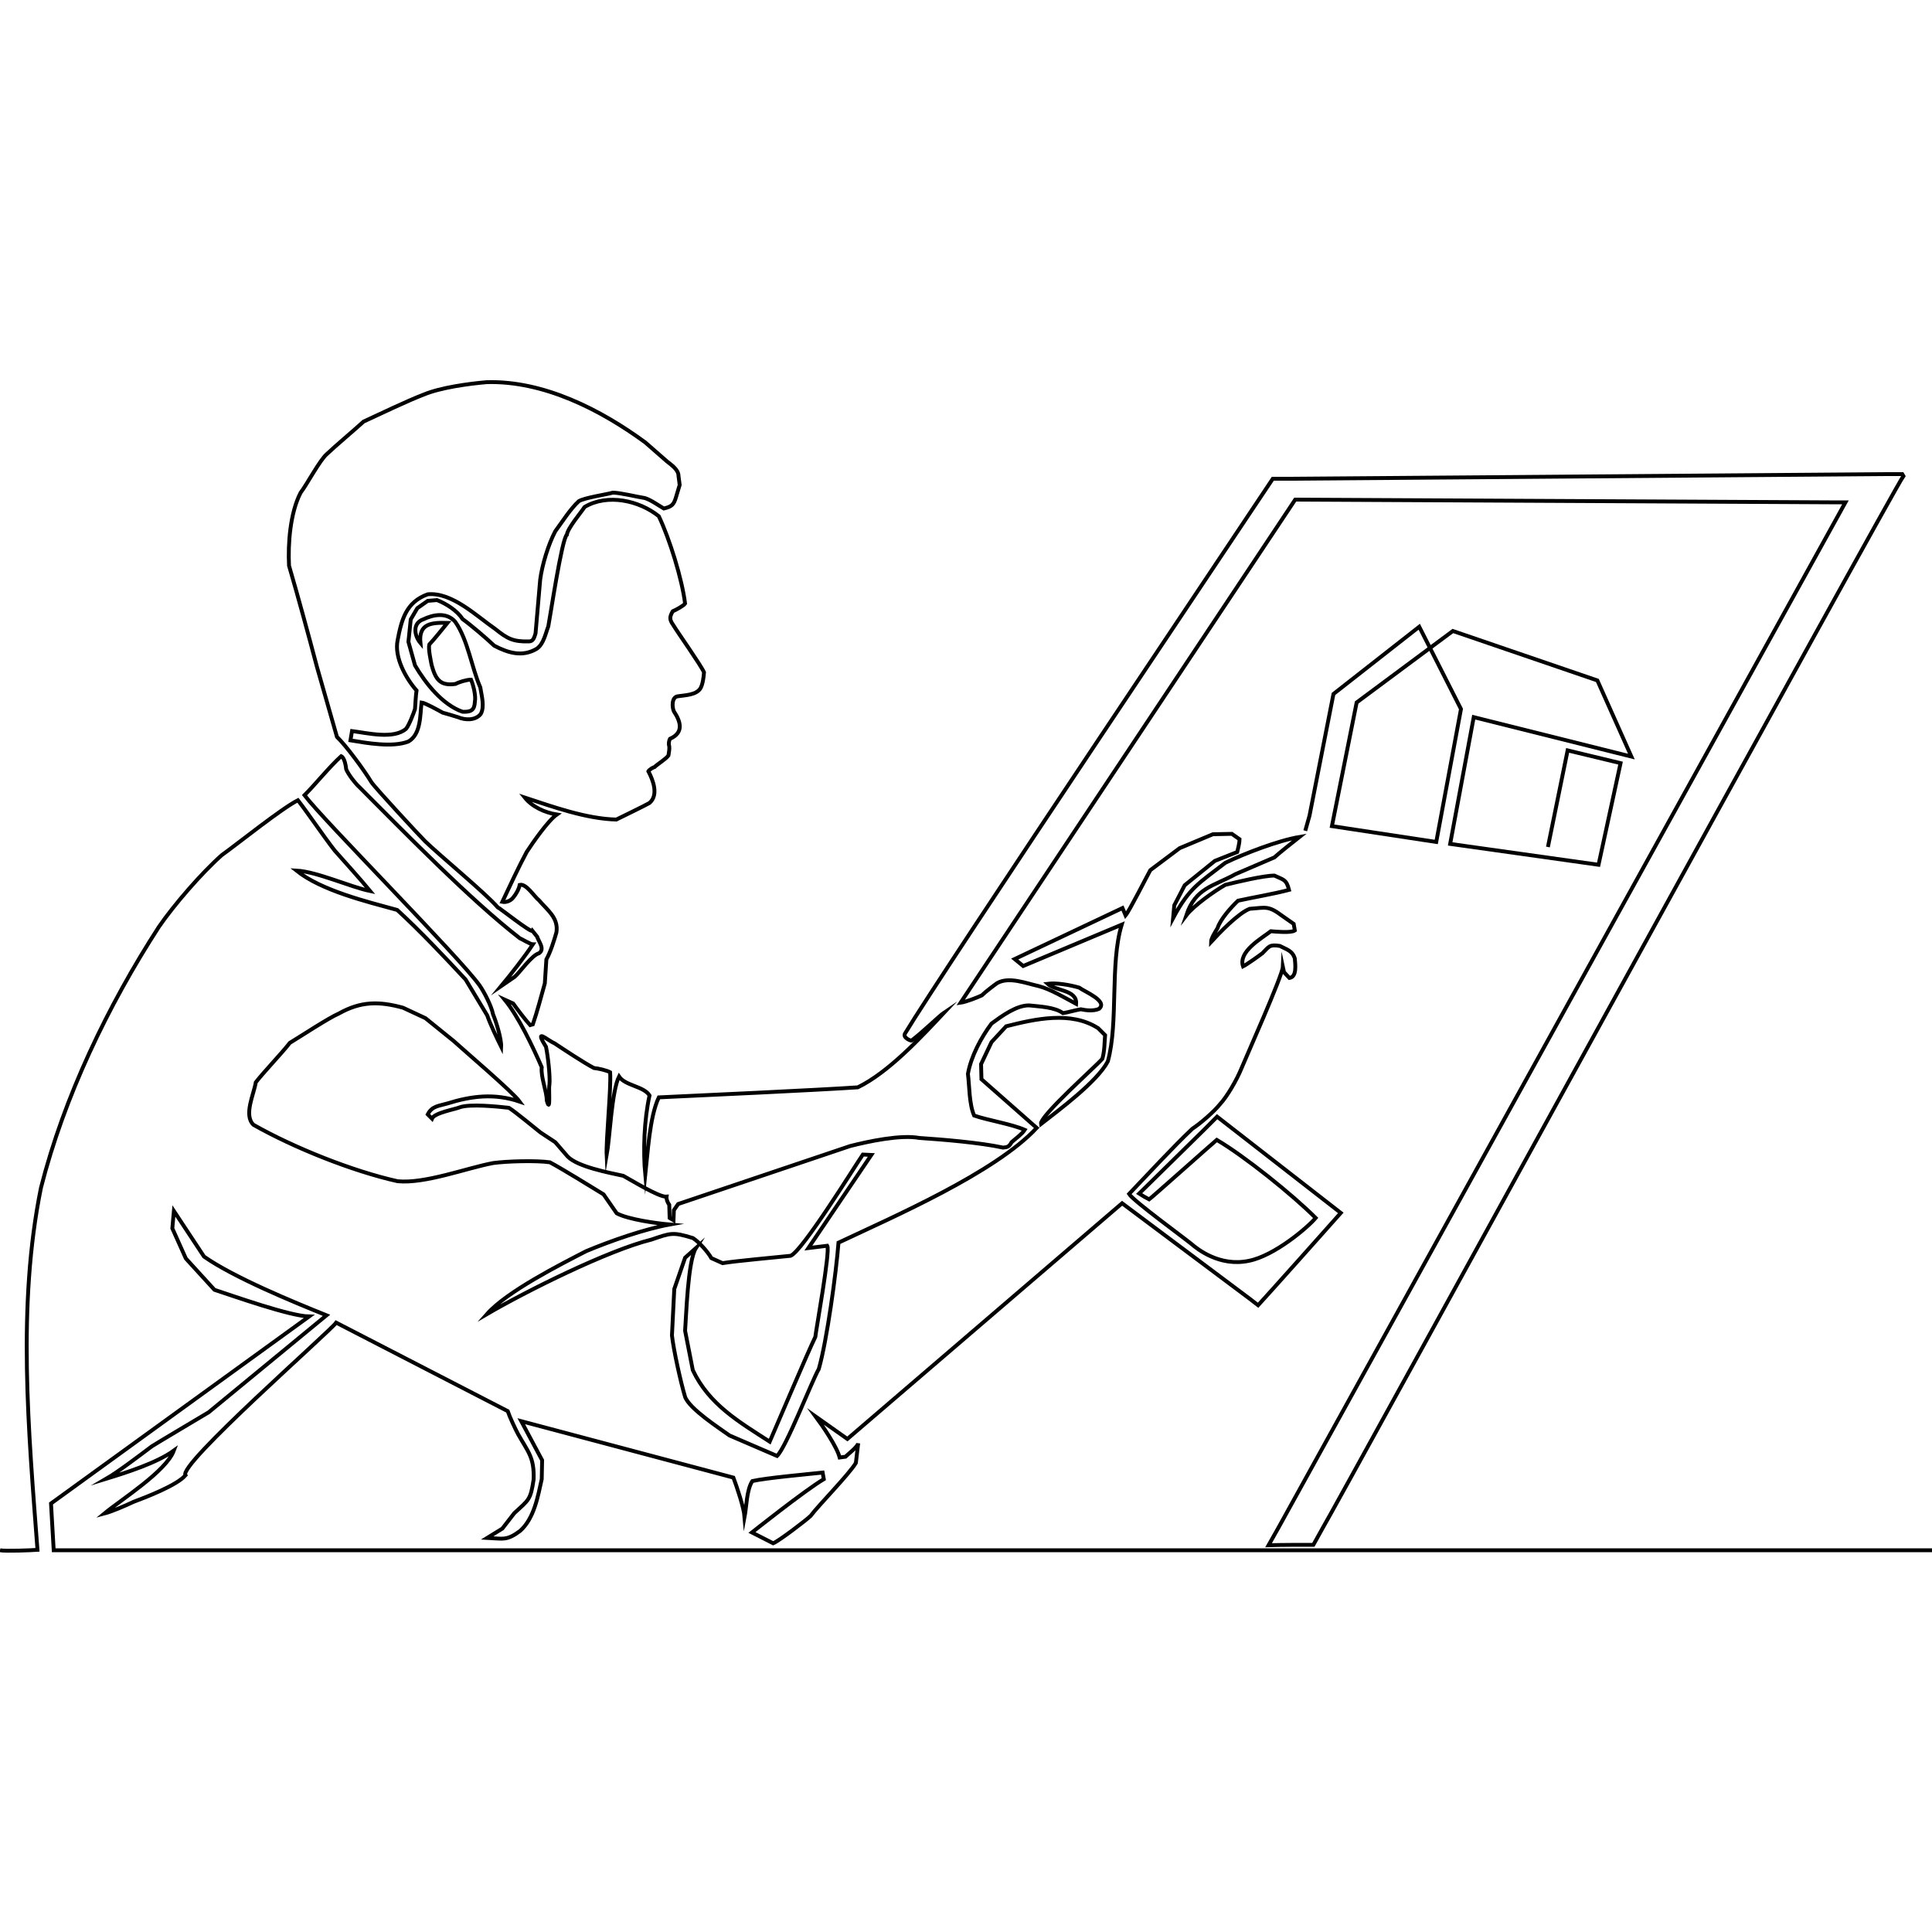
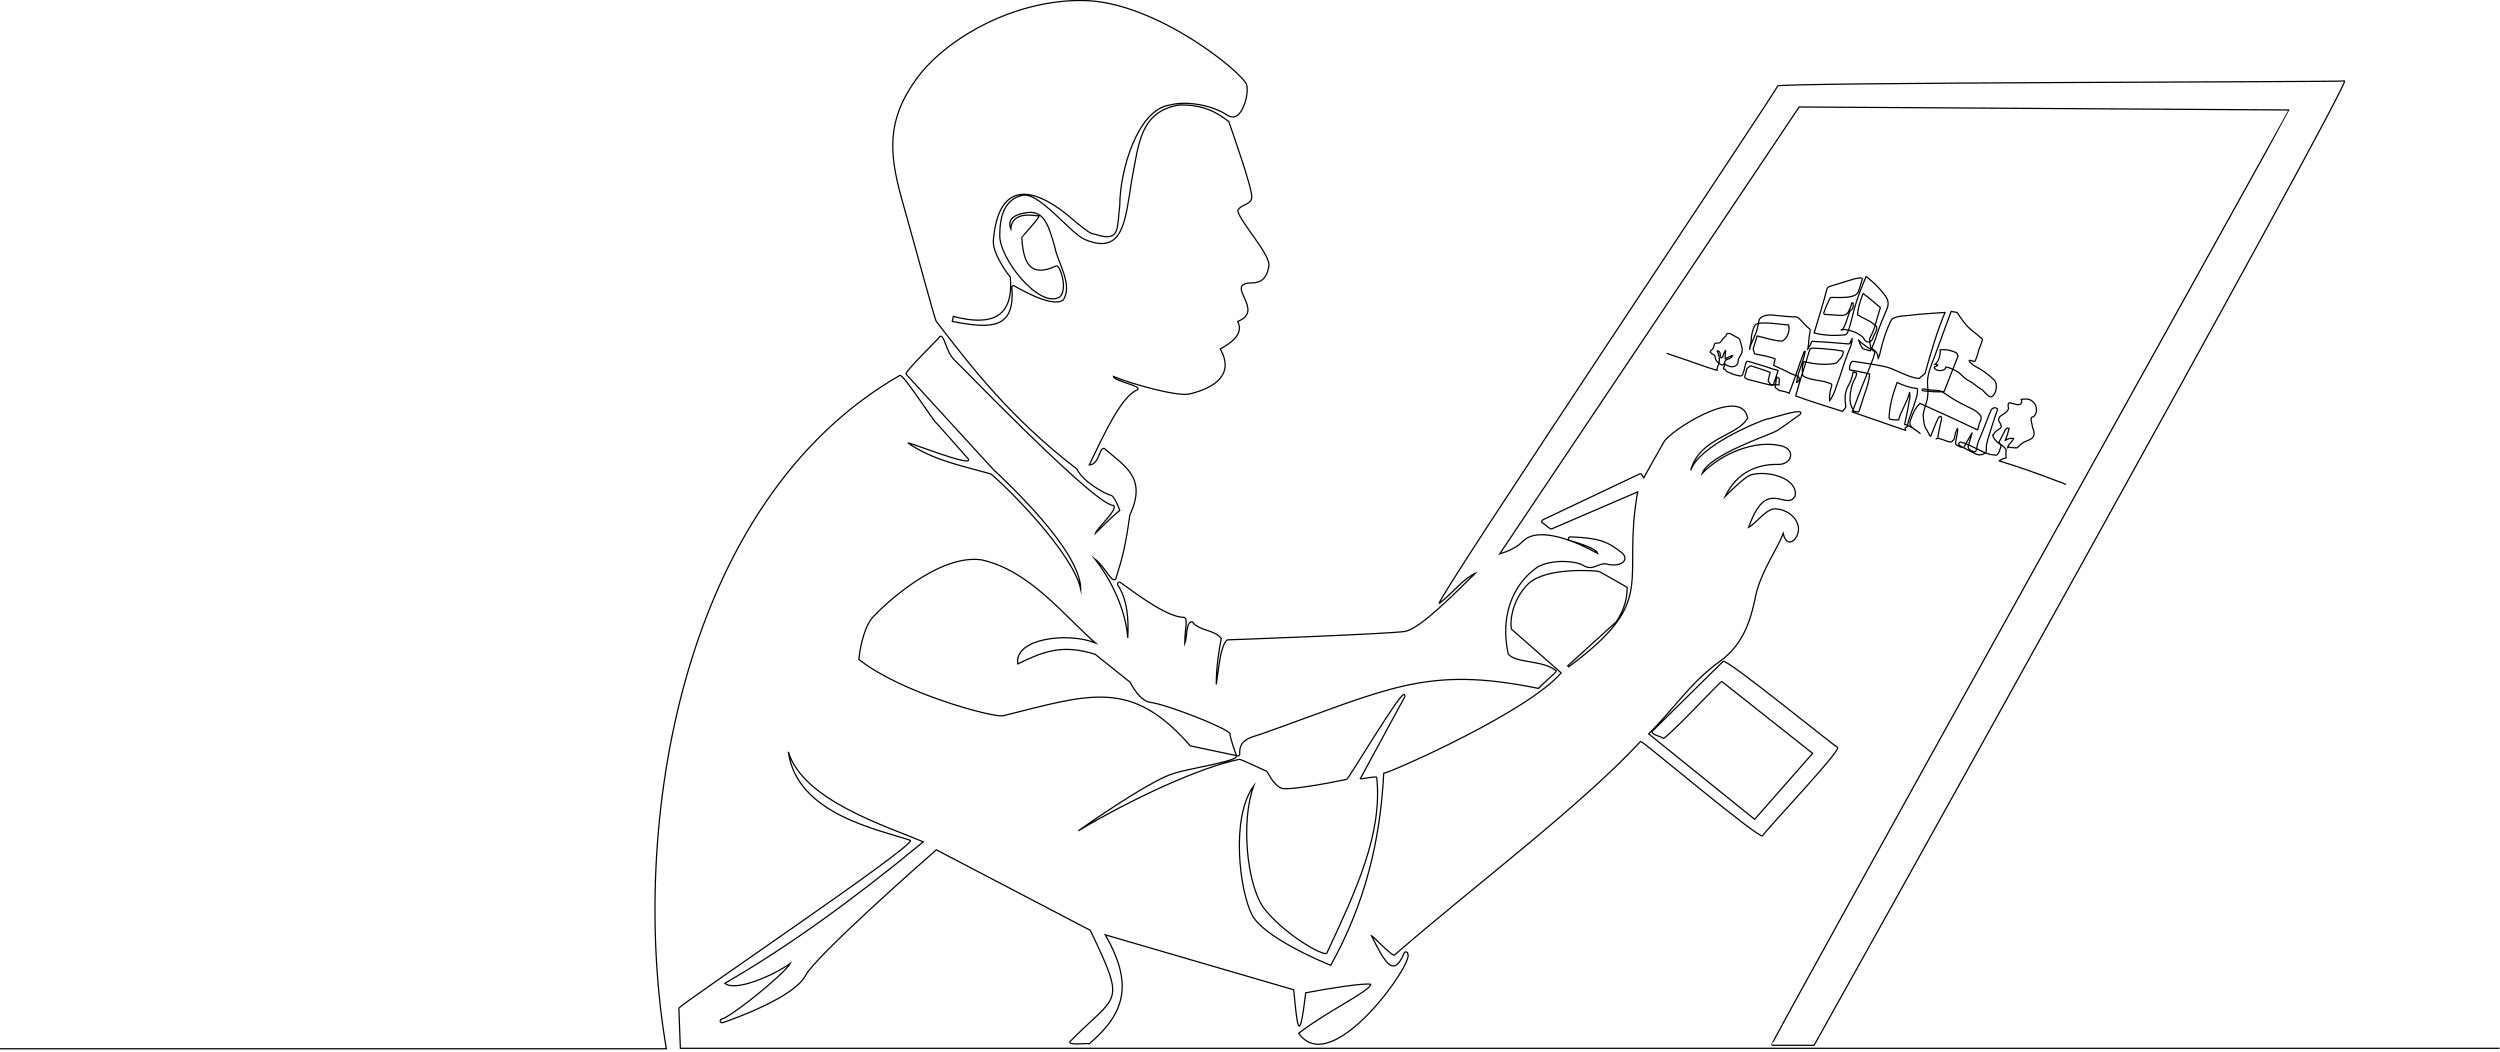
- <svg xmlns="http://www.w3.org/2000/svg" version="1.1" id="레이어_2" x="0px" y="0px" viewBox="0 0 500 500" style="enable-background:new 0 0 500 500;" xml:space="preserve">
-   <path style="fill:none;stroke:#000000;stroke-miterlimit:10;" d="M0,401.2c1.3,0.3,8.3,0,9.7-0.1c-2.3-30.7-5.3-63.2,0.9-93.7  c6-23.6,17.3-47.1,30.5-67.5c3.9-5.7,11.1-14,16.3-18.6c3.8-2.7,15.5-12.1,19.7-14.2c3,3.9,6.4,9,9.5,13c2.5,2.8,6.9,7.7,9.2,10.5  c-5.3-1.1-13.7-5-19.1-5.3c6.5,5.2,18.1,8,26.1,10.2c5.8,5.3,12.4,12.3,17.7,18c0,0,5.6,9.3,5.6,9.3c0.7,2.1,2.6,6.1,3.6,8.1  c0.1-2-1.3-6.5-2.1-8.4c-0.4-2.1-2.3-5.8-3.5-7.5c-5.2-7.3-40.3-42.6-45.3-49.2c2.8-2.8,6.6-7.5,9.5-10.1c0.9,0.4,1.2,2.6,1.3,3.4  c0.6,1.4,2.3,3.6,3.4,4.6c11.6,11.6,28.5,29,41.5,39.1c0.5,0.2,2.8,1.6,3.4,1.6c-2.1,3.2-5.8,7.9-8.2,10.8c0,0,3.5-2.4,3.5-2.4  c1.3-1.1,4.4-5.6,6.3-6.1c1.6-1.1-0.1-3-0.5-4.3c0,0-1.2-1.5-1.2-1.5c-0.3,0.6-8.6-6-9-6.1c-3.1-3.6-15.1-13.5-18.8-17.1  c-1.6-1.6-13-13.9-13.9-15.3c-1.8-3-6.5-9.4-8.9-11.7c0,0-5.2-18.2-5.2-18.2c-2-7.6-5-18.6-7.2-26.1c-0.3-5.7,0.3-13.7,3-18.9  c1.5-1.9,5-8.5,6.8-10c2.2-2.1,7.2-6.3,9.5-8.4c4.1-1.9,11.4-5.4,15.6-7c4.3-1.8,11.6-2.8,16.3-3.2c14.7-0.4,29.4,7.1,41,15.6  c0,0,5.6,4.9,5.6,4.9c1.1,0.9,3,2.1,3,3.8c0,0,0.3,2.3,0.3,2.3l-0.9,3c-0.6,2.1-1.1,2.6-3.2,3.1c-1.4-0.8-3.3-2.2-4.9-2.7  c-2-0.3-6.4-1.4-8.3-1.4c-1.8,0.5-7.3,1.3-8.8,2.2c-2.2,2-4.4,5.5-6.1,7.8c-1.8,3.4-3.4,8.7-3.9,12.5c-0.3,3.3-0.9,10.6-1.2,13.9  c-0.3,0.9-0.5,2.1-1.7,2.1c-4.1,0.1-5.6-0.7-8.7-3.2c-4.8-3.3-11.2-9.6-17.5-9c-5.6,2-6.8,6.6-7.8,11.9c-0.9,4.4,2.1,9.8,4.9,13  c-0.2,1.2-0.3,3.6-0.4,4.8c-0.4,1.2-1.5,4.1-2.3,5.1c-3.2,2.8-10,1.1-14,0.6l-0.4,2.4c4.2,0.7,10.9,1.9,15,0.3  c3.3-1.9,3-6.9,3.4-10.1c0.9,0.1,4.5,2.1,5.4,2.6c0.1,0,4,1.2,4,1.2c1.9,0.8,4.5,0.9,5.9-0.8c1.1-1.9,0.2-4.9-0.1-6.9  c-2.3-5.3-3.2-12.3-6.5-17c-2.2-2.5-5.6-1.9-8.3-0.6c-2.8,1-2.3,4.2-0.7,6.1c-0.5-5.1,2.9-5.3,7-5.2c-1.3,1.6-3.3,4.1-4.7,5.6  c-0.3,1.1,0.4,4.2,0.6,5.3c1,3.6,2.1,5.5,6.2,4.9c0.9-0.5,2.9-1.1,4-1.1c0.6,1.4,1.3,4.2,1,5.7c-0.1,2.2-1,2.7-3.2,2.6  c-5.2-1.8-9.6-7.4-12.3-12c0,0-1.7-6.1-1.7-6.1l0.6-5.8c0,0,1.7-2.9,1.7-2.9s2.7-1.9,2.7-1.9s2.4-0.2,2.4-0.2  c2.3,0.9,5.2,2.7,6.6,4.9c2.1,1.5,6.2,5,8.2,6.9c3.6,1.9,7.3,3,11,0.8c1.8-1.2,2.3-4,3-5.8c0.4-1.9,3.5-22.8,4.8-23.7  c0.2-1.7,3.7-5.8,4.6-7.2c5.9-3.5,14.1-1.7,19.2,2.4c2.8,5.9,6,16.2,6.8,22.6c-0.4,0.6-2.5,1.7-3.2,2c-0.8,1.4-0.9,2.1,0.1,3.5  c1.2,2,7.1,10.3,8,12.3c-0.1,1.2-0.3,3-0.9,4.1c-1.1,1.8-4,1.8-5.9,2.1c-1.6,0.2-1.5,2.8-1,3.9c1.8,2.7,2.6,5.5-1,7.1  c-0.3,0.5-0.4,1.4-0.2,1.9c0.1,0.6-0.1,1.8-0.2,2.4c-0.6,0.9-2.9,2.3-3.6,3c-0.4,0.1-1.4,0.7-1.6,1.1c1.2,2.3,2.7,6.1,0.3,8.2  c-1,0.6-7.4,3.7-8.6,4.3c-7.8-0.2-16.4-3.3-23.7-5.7c1.9,2.4,5.2,3.9,8.3,4.4c-2.3,1.6-6.3,7.4-7.8,9.7c-2.2,4.1-4.3,8.7-6.3,12.9  c1,0.2,2.2-0.3,2.8-1.1c0.7-0.8,1.5-2.2,1.7-3.3c1.7-0.4,3.8,3.1,5,4c2.1,2.5,5.1,4.5,4.5,8.3c-0.6,2.1-1.5,5-2.6,7  c0,0-0.4,6.2-0.4,6.2c-0.9,3.2-2,7.4-3.1,10.6l-0.7,0.2c-1.2-1.3-3.4-4.2-4.4-5.6c0,0-2.2-1-2.2-1c3.6,4.4,7.3,12.2,9.6,17.5  c-0.3,2.5,1.3,6.2,1.3,8.6c1.1,4,0.4-4,0.7-4c0.2-2.4-0.4-7.5-0.9-9.9c-3.2-5.1,0.3-1.7,2.2-0.9c2.4,1.6,7.7,5.1,10.2,6.4  c1.1,0.1,3.3,0.6,4.2,1.1c0.3,4-1.1,17.6-0.9,21.6c0.8-4.4,1.3-16.7,3.2-20.5c1.6,2.4,6.4,2.5,7.9,4.9c-1.4,6.3-1.7,14.3-1.1,20.7  c0.6-5.5,1.1-15.2,3.5-20.2c10.9-0.5,41.1-1.9,51.5-2.6c8-3.9,16.4-13,22.4-19.4c-1.2,0.8-5.7,5.2-8.5,7.3c-0.1,0.1-2.3-0.7-1.7-1.8  c9.1-15.2,92.4-139.3,95.2-143.6l4.5,0l154.5-1.2l3.9,0l0.3,0.5c-2.9,4-147.6,267.9-150.2,272.1c0,0-2.5,4.5-2.5,4.5  c-3,0-8.6,0-11.6,0.1c0,0,2.6-4.6,2.6-4.6c2.2-4,144.5-261.4,146.7-265.3l-4.2,0l-138.2-0.7l-86.6,130.2c1.4-0.2,4.2-1.3,5.5-1.9  c0.9-0.9,3-2.5,4-3.2c3.1-1.7,7.5,0.1,10.7,0.8c3.1,0.8,6.9,3.1,9.7,4.6c0.3-3.7-5.4-3.3-7.4-5.2c2.4-0.3,5.8,0.3,8.2,1  c1.3,1,7.6,3.5,5.1,5.5c-1.4,0.6-3.3,0.4-4.7,0.1c-1.3,0.2-3.3,0.8-4.6,1c-2.2-1.6-6.1-1.7-8.7-2c-3.3-0.1-7.2,2.8-9.8,4.7  c-2.7,3.6-5.3,8.5-6.1,13c0.4,3.2,0.3,7.8,1.6,10.8c3.4,1.2,9.7,2.2,13.1,3.7c-0.7,1.1-2.4,2.3-3.4,3.2c-0.6,1.1-1,1.3-2.2,1.4  c-6-1.3-15.7-2.1-21.7-2.5c-4.8-0.9-13.2,0.9-17.9,2.1c0,0-44.5,15-44.5,15s-1.1,1.6-1.1,1.6s-0.1,2.6-0.1,2.6l-1-0.6l-0.1-3.4  c-0.4-0.5-0.8-1.5-0.7-2.1c-1.9,0.2-9.5-4.5-11.2-5.4c-3.6-0.8-11.8-2.3-14.4-5c0,0-3.2-3.7-3.2-3.7l-3.8-2.5  c-1.4-1.1-6.7-5.5-8.2-6.4c-2.7-0.3-10.2-1.1-12.8-0.1c-1.2,0.5-6.5,1.4-7.1,2.9l-1.1-1.1c1.1-2.2,3-2.2,5-2.8  c6.4-2,12.3-2.7,18.8-0.5c-1.8-2.5-14.6-13.4-17.1-15.7c0,0-7.3-5.9-7.3-5.9l-5.8-2.7c-6.2-1.7-10.9-1.7-16.6,1.5  c-2.6,1.1-10.2,6.1-12.7,7.6c-2,2.6-6.8,7.6-8.8,10.2c-0.5,3.1-3.2,8.5-0.6,11c10.4,5.9,25.6,12,37.3,14.6  c7.1,0.7,17.8-3.4,24.7-4.7c3.6-0.5,11.2-0.7,14.7-0.2c3.2,1.7,10.8,6.4,13.9,8.3c0,0,3.4,4.9,3.4,4.9c3,1.6,10.3,2.6,13.7,2.9  c-6.6,1.2-15.4,4.3-21.6,6.9c-6.8,3.5-20.6,10.5-25.7,16.3c10.1-5.9,31.3-16.5,42.6-19.3c5-1.7,5.5-2,10.7-0.4  c1.6,1,3.9,3.6,4.8,5.2c0,0,2.9,1.3,2.9,1.3c3.6-0.6,13.9-1.5,17.6-1.9c3-1.1,16.9-23.6,18.7-26.2l2.2,0.1L209.2,323l4.9-0.6  c0.8,1.3-2.9,21.7-3.1,23.6c-2.1,4.3-9.7,22.3-11.8,27.1c-7.9-5.1-15.7-9.6-19.9-18.5c0,0-2-10.2-2-10.2c0.3-3.8,0.7-18.1,2.8-21.4  c0,0-2.8,2.5-2.8,2.5l-2.8,8.1c0,0-0.6,12-0.6,12c0.4,3.7,2.3,12.3,3.4,15.9c1.1,3.1,9,8.2,11.5,10c0,0,12.3,5.3,12.3,5.3  c2.4-2.3,9-19.4,10.8-22.5c2.1-7.3,4.5-24.9,5.1-32.7c14.2-6.7,40.5-18.1,51.3-29.7L254,279.3c0,0-0.1-3.9-0.1-3.9s2.7-5.7,2.7-5.7  l3.8-4.1c7.5-1.9,16.8-4,23.8,0.5c0,0,1.8,1.8,1.8,1.8c-0.2,2.3-0.1,3.8-0.7,6.1c-1.7,2-16.3,14.9-15.9,16.9  c4.6-3.6,14.5-10.9,17.3-16.2c2.8-10.1,0.5-25.3,3.6-35.4L264.8,250l-2.2-1.8l27.9-13.2l0.8,1.9c1-1.2,5.5-10.1,6.4-11.7  c0,0,7.6-5.7,7.6-5.7l8.6-3.6l4.9-0.1l2,1.4c0,0.8-0.4,2.5-0.6,3.3c0,0-5.8,2.3-5.8,2.3l-7.8,6.3l-2.7,5.2l-0.3,3.3  c4.2-7.9,6.8-9.1,13.5-14.3c4.9-2.4,13.8-5.8,19.2-6.7c-1.4,1.1-5.3,4.2-6.5,5.3c0,0-10,4.3-10,4.3c-5.8,3.2-10.4,3.5-12.8,10.7  c1.9-2.5,7.3-6.3,10.1-7.9c2.8-0.7,9.9-2.4,12.7-2.4c2.3,1.1,3.1,0.9,3.8,3.7c-3.7,1-9.6,2-13.2,2.8c-1.7,1.6-4.6,4.8-5.3,7.1  c-0.5,0.8-1.7,2.7-1.7,3.6c2.1-2.3,7.1-7.5,10-8.6c4.2-0.3,4.8-0.9,8.4,1.8c0,0,3,2.1,3,2.1s0.3,1.7,0.3,1.7c-1,0.7-5,0.3-6.2,0.2  c-2.5,1.9-8.5,5.3-7.2,9.1c1-0.5,4.1-2.7,5-3.4c1.8-1.8,1.8-2.3,4.5-1.9c1.7,0.9,3.3,1.2,3.9,3.3c0.1,1.4,0.6,4.7-1.4,5l-1.4-1.5  l-0.3-1.4c-0.1,2.3-9.7,23.8-10.8,26.5c-1,2.5-3.6,7.1-5.5,9.1c-1.5,1.9-5.1,5-7.1,6.3c-4.8,4.5-11.9,12.2-16.4,16.9  c1,1.7,14.3,11.4,16.1,12.9c1.5,1.3,7.3,6,14.9,4.4c6.6-1.3,15.2-8.6,17.3-11.1c-6-6-18.3-15.9-25.6-20.2  c-1.2,1-16.8,14.9-17.5,15.4c-0.6-0.3-2-1.1-2.6-1.5c1.2-1.2,19.2-18.8,20.2-19.9c2.2,1.7,30.1,23.4,32,24.9  c-1.3,1.5-19.9,22.3-21.4,23.9l-2.2-1.7l-33-24.7l-71.1,61l-8.2-5.8c1.7,2.3,5.5,7.8,6.2,10.6l1.5-0.2c0.6-0.6,3.2-2.6,3.3-3.5  c0,0-0.6,5.1-0.6,5.1c-1.8,3-9.7,11-11.7,13.7c-1,1-8.2,6.5-9.7,7.1c0,0-5.5-2.8-5.5-2.8s13.7-10.9,18.6-13.8l-0.3-1.7  c-3.7,0.4-14.8,1.4-18.2,2.2c-1.5,2.3-1.5,6.7-2,9.3c-0.2-2.5-2-7.8-2.9-10.2l-54.9-14.6l5.4,10.1l-0.1,4.9  c-1,4.4-1.9,10.1-5.6,13.4c-3.5,2.6-4.4,2-8.5,1.8l3.9-2.4l3.1-4c3.8-3.5,4.2-3.4,5-8.7c0.2-5.7-1.4-7.1-4-11.7  c-0.8-1.5-2.2-4.5-2.7-6c0,0-44.4-22.9-44.4-22.9c-1.4,2.1-41.1,36.9-39,39.5c-2.2,2.6-10.3,5.7-13.5,6.9c-2.1,1-5.6,2.5-7.5,3  c4.2-3.5,16-10.9,18-16.3c-4.4,3.2-12.3,5.7-17.5,7.3c3.1-1.8,8.6-6,11.8-8.4c0.4-0.3,14.7-8.8,14.7-8.8l30.5-25.1  c-8.7-3.5-24-9.8-31.7-15.2c0,0-7.8-11.8-7.8-11.8s-0.4,4.5-0.4,4.5l3.5,7.8l7.4,8.1c4.9,1.6,19.5,6.8,24.5,6.9l-66.8,48.4l0.7,12.1  H500" />
-   <polyline style="fill:none;stroke:#000000;stroke-miterlimit:10;" points="337.8,215 338.9,211.1 345.1,179.6 367.3,162.2   378.1,183.5 371.7,217.9 344.7,213.8 351.1,181.8 376,163.3 413.4,176.1 422.2,195.8 381.4,185.6 375.3,218.4 413.7,223.8   419.4,197.5 405.7,194.2 400.6,219.2 " />
+ <svg xmlns="http://www.w3.org/2000/svg" version="1.1" id="_xF91C_迹_x5F_1" x="0px" y="0px" viewBox="0 0 500.1 210.3" style="enable-background:new 0 0 500.1 210.3;" xml:space="preserve">
+   <style type="text/css">
+ 	.st0{fill:none;stroke:#000000;stroke-width:0.25;stroke-miterlimit:10;}
+ 	.st1{fill:none;stroke:#000000;stroke-width:0.25;stroke-linecap:round;stroke-linejoin:round;stroke-miterlimit:10;}
+ </style>
+   <path class="st0" d="M0,209.8h133.3c-7.6-44.3,2.8-109.5,46.7-134.7c0.7-0.4,6.9,9.5,7.4,9.6l6.3,7.1c1.2,1.9-12.1-3.5-12.1-3.2  c5.1,3.5,10.6,4.5,16.6,6.2c3,2.4,16.4,15.7,18,23.1c0-7.8-15.1-21.7-17.6-24.1l-17.3-18.9c-0.8-0.2,6.7-7.3,6.7-7.6  c1-0.5,1.1,3.1,3.1,4.9c0.3,0.3,1,1,1.9,1.9c17.6,17.9,27.6,27,29.7,27c1.2,0.6-3.3,4.6-3.6,5.6c1.7-1.6,2.8-2.9,4.9-4.6  c-0.5-1.4-1.2-2.8-1.7-3c-1-0.2-5.6-2.6-6.9-5.3c-13.2-10.1-21.1-20.4-28.1-29.5c-0.3-0.3-4.3-15.3-7-24.8  c-2.5-9.1-2.8-15.5,2.8-23.4c5.5-7.9,19.2-16.2,33.6-16c14.6,0.2,32.1,14.6,32.7,16.9c0.4,1.7-0.5,5.1-1.9,6.1  c-0.6,0.4-1.2,0.4-1.9,0c-3.4-2.3-8.7-2.9-11.5-2.1c-6.5,0.8-10.1,13.1-10.1,20.1c-0.6,4.2,0.3,7.5-4.8,5.8  c-1.3-0.2-1.7-0.7-3.9-2.4c-9.4-8.4-15.7-7.6-16.6,3.7c-0.1,2.8,3.3,7.2,3.4,7.2c0.7,8.1-3.7,9.9-11.4,7.9l-0.2,1  c7.7,1.5,12.6,1.6,11.9-6.8c0-0.3,0.3-0.5,0.5-0.3c6.5,3.7,8.9,3.5,9.8,2.8c2-3.1-1.2-7.6-1.7-10.6c-1.2-4.2-2.1-7.2-5.3-6.9  c-2.6,0.3-4.3,1.2-3.5,3.3c0.2-2.6,2.4-3.1,5.6-2.6c0.4,0.1-3.4,4.2-3.4,4.3c0.3,5.5,1.9,8,6.9,5.7c0.7-0.3,2.4,4.6,0.7,6.2  c-4.1,2.5-12.3-7.9-12-12.5c0-4.5,1.5-7.1,4.4-7.8c3.3-1,9.6,7.5,12.6,8.8c7.8,3.3,8.1-3.9,9.4-11.9c1.4-7.3,1.7-13.7,9.5-15  c4.9-0.1,7.5,1.5,9.9,3.3c0.8,2.3,4.9,13.9,4.6,15.3c-0.3,1.5-2.4,1.3-2.8,2.6c0.6,2.4,6.8,9,6.2,11.1c-0.5,3.2-2.4,3.3-3.7,3.3  c-5.2,0.3,3.1,5.5-2.5,7.7c1.3,2.6-1.5,4.4-3.5,5.5c2.9,5.1-1.1,7.8-6.1,9c-2.3,0.6-11.4-1.9-15.3-3.5c0.2,1,6,1.9,4.8,2.7  c-3.2,1.2-6.9,9.4-9.6,15c2.1-0.1,1.9-3.5,3-3.3c4.2,3.7,8.6,5.8,5.1,13.4c-0.8,5.8-1.4,8.3-2.8,12.7c-0.8,1-2-2.3-4.2-4  c3.3,4.2,6.2,10.2,6.6,15.8c0.2-4-0.1-7.6-2-10.6c-0.2-0.3,0.2-0.7,0.5-0.5c4.3,3.1,9.6,7,12.8,7c0.8,0.4,0.1,2,0.1,5.3  c0.5-1.2,0.2-4.6,1.5-4.4c1.5,1.9,4.4,1.5,5.8,3.3c-0.5,2.6-1,5.8-1,9.2c0.6-3.8,0.8-7.6,2.2-8.9c0.3,0,32.9-1.2,35.6-1.7  c3.1-0.6,10-7.7,14-11.6c-2.6,1.2-4.6,4.1-7.2,6c-0.8-0.5,67.8-103,67.7-103.5c0.1-0.7,113.1-0.8,113.4-1  c1.3,0.4-105.9,192.6-106.1,192.9h-8.2c-0.1,0-0.2-0.1-0.3-0.1c-0.4-0.1,103.5-186.8,103.5-187l-98-0.6L300,110.8  c1.4-0.4,3.5-1.3,4.6-2.5c3.3-3.3,11.2,0.3,15,2.4c-0.3-1-3.4-1.9-5.6-2.6c-0.4-0.1-0.3-0.7,0.1-0.7c5.8,0.2,7.5,0.9,10.5,3.3  c1.5,1.7-1,2.8-3.3,2.1c-1.7-0.2-2.6,1.5-4.6,0.3c-1.7-1-6.3-1.2-9.1,0.3c-5.2,3.6-7.5,10.1-5.9,17.4c1.3,1.9,7.1,1.2,9.6,3.4  c0.3,0.1-3.6,3.4-3.6,3.5c-22.5-4.6-29.9,0.1-55.3,9.1c-2.5,0.8-4.6,1.2-4.4,4.1c0,0.3-0.6,0.5-0.7,0.1c-0.1-0.1-1.5-4.2-1.2-4.2  c-0.8-1.3-13.1-6-16-6.3c-2.1-0.3-3.7-3.4-4-4l-7-5.6c-6.6-2.1-10.3-0.6-15.5,1.9c-0.8-5.1,10-6.4,15.5-4.2  c-6.6-5.8-13.1-14.4-22.7-16.6c-8.9-1.3-20.2,9.6-22,11.7c-1.9,2.4-2.5,7.2-2.6,8.2c8.4,6.7,26.6,11.6,28.8,11.3  c17.3-4.3,25.7-7.6,37.5,6l9,1.9c2,1-10.5,2.8-12.5,3.7c-3.5,1-12.8,7.1-18.9,11.4c10.5-6.3,24.3-12.7,32.2-14.3  c0.3-0.1,5.1,2.3,5.4,2.3c0.3,0.1,1.3,2.8,3.1,3.5c1.2,0.4,8.3-0.8,13-1.8c0.4-0.1,10.7-17.5,11.5-17c0.1,0.1,0.2,0.3,0.1,0.5  l-8.9,16.4c0.1,0.1,3.2-0.6,3.3-0.3c1.2,11.2-4.1,22.6-10,35.2c-0.8,0.6-8.8-4-12.7-9.2c-3.3-4.8-4.5-17.3-1.9-24.3  c-4.7,6.4-2.8,21.2-0.3,25.9c2.4,4.4,13.7,9.2,15.7,10c6.9-12.4,9.9-24.9,10.6-38.4c2.4-0.6,28.9-12.4,35.5-20.1l-9.9-8.7  c-0.3-0.4-0.5-5.3,3.3-9.1c3.7-3.5,13.7-2.6,14.1-2.5c0.2,0,5.5,3.1,5.7,3.2c0,2.3-0.6,4.5-2.2,6.9l-9.7,8.8l0.2,0.2  c18.2-13.5,10.5-16.7,13.8-35l-17.2,7.4c-0.3,0.2-1.6-1.2-1.9-1.2c-0.2-0.1-0.1-0.5,0.1-0.6l19.4-9.2c0.4-0.2,0.6,0.6,0.8,0.8  c0.7-1.3,2.6-4.6,4-7.1c0.9-2.1,15.5-11.6,16.8-4.9c-2,3.7-9.5,3.8-11.4,10.5c1.7-4.9,13.1-9.6,15.3-10.3c0.1,0.2,7.9-2.6,6.6-0.9  c-0.1,0.1-4.6,3.3-4.7,3.3c-1.4,0.8-13.6,4.8-14.9,8.5c3.9-4,10.6-6.8,15.9-5.5c2.9,0.8,2,3.7-0.6,3.7c-4.2-0.1-8.3,1.5-10.7,6.4  c1.7-1.7,3.9-3.8,5.1-4.3c3.5-1,9.5,0.7,8.9,4.2c-1.8,3.3-5.7-4.1-9.3,6.3c1.5-0.8,3.7-4,5.5-3.7c1.9,0.1,3.7,1.4,4.2,2.8  c1.2,2.4-1.9,6-2.8,2.1c-1,2.9-4.4,7.5-5.5,12.5c-0.8,3.8-2,9.5-7.3,13.2c-5.9,4.3-9.1,9.5-14.1,14.4l21.2,17.1l11.6-13.2  l-18.2-14.4c-0.3,0.1-11.2,11.7-11.7,11.4c-0.1-0.3-2.8-0.8-2.1-1.5l14.1-13.9c0.6-0.7,22.5,17.2,22.9,17.2c0.8,0.6-15,17.2-15,17.7  c-0.6,0.8-23.9-18.9-24.4-18.9c-12.3,13.2-32.7,28.4-49.2,42.7c-0.2,0.7-4.5-3.9-4.7-3.9c2.6,5.1,4.4,8.9,6.6,3.5  c0.1-0.3,0.8-0.2,0.7,0.2c1.5,1.5-15.2,25.3-21.8,15.9c5.3-4.2,14.4-8.5,14.4-9.8c-1.3-0.3-8.3,0.8-13,1.7  c-1.3,10.8-1.7,6.9-2.4-0.6l-37.7-11c5.5,9.6,4.2,15.5-3.2,21.8c-0.3-0.2-4.2,0.4-3.9-0.4c9.6-9.8,11.4-7,4.1-22.3l-30.8-16.1  c-2.2,1.9-24.3,21.4-26.2,25.2c-2.2,4.2-13.9,8.5-16.6,9.4c-0.8-0.1-0.4-0.8,0.3-0.9c2.9-1.4,12.4-9.2,13.3-11  c-3.1,2.3-11,5.8-13.1,4c12.3-7.1,25.4-16.5,39.7-28.3c-7.3-3.1-24.1-8.3-27-18c1.7,12.6,18.4,15.6,24.4,17.7  c1.5,0.8-46.4,33-46.3,33.6l0.3,8h363.9" />
+   <path class="st1" d="M333.5,70.7c1.9,0.7,3.9,1.3,5.8,2c1.4,0.5,2.8,1,4.2,1.4c-0.1-0.4,0.2-0.9,0.3-1.3c0.3-0.8,0.1-1.8-0.3-2.6  c0.3-0.1,0.6,0.2,0.6,0.6c0.1,0.3,0,0.6,0.2,0.8c0.1,0,0.2-0.1,0.3-0.2s0.1-0.2,0.1-0.3c0.1-0.3,0.2-0.7,0.5-1  c-0.1,0.6-0.1,1.1-0.1,1.7c0.5-0.3,1-0.5,1.5-0.7c-0.1,0.3-0.4,0.6-0.8,0.7s-0.7,0.3-0.8,0.6c-0.1,0.2,0.1,0.5,0.3,0.6  c0.2,0.1,0.4,0.2,0.7,0.3c0.3,0.1,0.6,0.1,0.9,0c0.3-0.1,0.6-0.3,0.7-0.6c0.1-0.2,0.1-0.4,0.1-0.6c0.1-0.7,0.8-1.2,0.8-1.9  c0.1-0.6-0.2-1.1-0.3-1.7c-0.1-0.2-0.1-0.4-0.2-0.6c-0.1-0.2-0.3-0.3-0.5-0.4c-0.4-0.2-0.9-0.5-1.3-0.7c-0.1-0.1-0.3-0.1-0.5-0.1  s-0.3,0.1-0.4,0.3c0,0.1,0,0.2-0.1,0.3c-0.1,0.1-0.2,0.1-0.3,0.2c-0.4,0.3-0.6,1-1,1.1c-0.3,0.1-0.8-0.1-0.9,0.2  c-0.1,0.1-0.1,0.2-0.1,0.3c-0.1,0.4-0.3,0.8-0.6,1c-0.1,0.1-0.2,0.2-0.2,0.3s0.1,0.1,0.1,0.1c0.1,0.2,0.3,0.3,0.5,0.4  c0.1,0.1,0.2,0.1,0.3,0.2c0.1,0.1,0.1,0.3,0.1,0.4c0.1,0.5,0.3,0.8,0.7,1.1c0.1,0.1,0.3,0.3,0.6,0.4s0.3-0.1,0.6-0.3  c0.1,0.1,0,0.4-0.1,0.6c-0.1,0.2-0.2,0.4,0,0.6c0.1-0.1,0.3,0.1,0.4,0.3c0.2,0.2,0.5,0.3,0.8,0.4c0.6,0.3,1.3,0.5,2,0.6  c0.3,0.1,0.6-0.3,0.6-0.6c0.3-0.6,0.3-1.4,0.6-2.1c0-0.1,0.1-0.1,0.1-0.2c0.3-0.1,1.4,0.3,1.7,0.4c0.7,0.2,1.4,0.4,2,0.6  c0.9,0.3,1.7,0.6,2.6,0.8c-0.2,0.6-0.8,2.4-1,3c-0.9-0.1-1.8-0.4-2.7-0.6c-0.5-0.1-1-0.3-1.5-0.4c-0.6-0.1-1.1-0.2-1.5-0.6  c0.1-0.6,0.3-1,0.4-1.6c0-0.1,0.1-0.1,0.1-0.2c0.1-0.1,0.1-0.1,0.1-0.1c0.1-0.1,0.3-0.2,0.4-0.3c0.1,0,0.1-0.1,0.1-0.1s0.1,0,0.2,0  c1.2,0.4,2.6,0.8,3.8,1.3c-0.1,0.6-0.3,1.1-0.4,1.7l0.4,0.6c0.3,0.3,1.5,0.1,1.8,0.2c-0.1-0.2,0.1-1.1,0-1.3l-0.5-0.3l-0.3,2.1  l0.8,0.6c0.3,0.1,1.8,0.3,2,0.6c0.8-2.1,1.5-4.1,2.2-6.2c0.3-0.8,0.6-1.5,0.8-2.2c0.1,0,0.1,0,0.2,0c-0.3,2.1-1.5,4.1-1.7,6.2  c0.1,0,0.3-0.1,0.4-0.3c0.1-0.1,0.1-0.1,0.1-0.3c0-0.1,0.1-0.2,0-0.3c-0.1-0.3-0.8-0.6-1-0.6c-0.5-0.2-1-0.4-1.5-0.7  c-0.8-0.4-1.7-0.8-2.6-1.2c0.1-0.3,0.2-1,0.3-1.3c-1.1-0.5-3-0.8-4.1-1l-0.3-1c0.2-0.6,0.6-2,0.8-2.6c0.9,0.2,4.2,1.2,5.1,1  c1-0.6,1.5-2.1,1.2-3.2c-1.2,0-5.8-0.9-6.7,0c-0.5,0.8-0.8,2.2-0.8,3.2c-0.1,0.6-0.3,1.1-0.3,1.7c0.1-1,1.1-2.7,1.4-3.7  c0.1-0.3,0.2-0.8,0.3-1.2c0.1-0.3,0.1-1,0.3-1.2c0.1-0.1,0.2-0.2,0.3-0.3c0.2-0.1,0.3-0.2,0.6-0.3c0.8-0.3,1.6-0.2,2.4-0.1  c1.3,0.1,2.6,0.3,4,0.3c0.1,0,0.2,0,0.3,0.1s0.2,0.1,0.3,0.2c0.7,0.7,1.3,1.5,2.1,2.1c0.3,0.3-0.1,1.1-0.1,1.7  c-0.1,0.8-0.1,1.6-0.3,2.4c0.3-0.5,0.6-1,0.8-1.5c0-0.1,0.1-0.1,0.1-0.1c0.1-0.1,0.1-0.1,0.2,0c2.4,0.1,4.7,0.3,7.1,0.5  c0.1,0,0.1,0,0.2-0.1c0.1,0,0.1-0.1,0.1-0.1c0.1-0.3,0.3-0.6,0.4-0.9c0,1-0.4,1.9-0.8,2.8c-0.9,2.3-1.5,4.6-2.4,6.9  c-0.3,1-0.7,1.9-1.3,2.8c-0.1-1,0.1-2,0.4-3c0-0.1,0.1-0.2,0-0.3c0-0.1-0.1-0.1-0.1-0.1c-1.6-0.8-3.6-0.6-5.3-1.4  c-0.1-0.1-0.2-0.1-0.3-0.2c-0.1-0.1-0.1-0.2-0.1-0.3c-0.1-0.8-0.1-1.5,0.1-2.2c0-0.1,0.1-0.2,0.1-0.3c0.1-0.1,0.1,0,0.3,0  c1.7,0.4,3.5,0.6,5.3,0.4c0.3,0,0.5-0.1,0.7-0.1c0.3-0.1,0.5-0.3,0.7-0.6c0.4-0.4,0.8-0.9,0.9-1.5c0-0.1,0.1-0.2,0-0.3  c-0.1-0.1-0.1-0.1-0.2-0.1c-1.1-0.2-2.1-0.3-3.3-0.4c-0.6-0.1-1.1-0.1-1.7-0.1c-0.3,0-1.1-0.2-1.4,0.1c-0.1,0.2-0.2,0.6-0.3,0.8  c-0.1,0.5-0.3,0.9-0.4,1.4c-0.7,2.1-1.4,4.4-2,6.5c-0.1,0.2-0.1,0.5-0.2,0.7c2.1,0.8,7.1,2.4,9.4,3.1l0.6-0.8  c0.1-0.1-0.1-1.1-0.1-1.3c0-0.3,0-0.7,0-1.1c0.1-0.5,0.2-1,0.4-1.5c0.6-1,1-2,1.2-3.2c0.2,0.1,0.4,0.1,0.7,0.2  c0,0.6-0.3,1.1-0.6,1.6c-0.3,0.7-0.5,1.5-0.6,2.2c-0.1,0.3-0.1,0.7-0.1,1c-0.1,0.9,0.1,1.7,0.6,2.6c0.1,0.1,0.1,0.1,0.1,0.2  c0.1,0.1,0.1,0.1,0.2,0.1c0.2,0,0.5,0.1,0.7,0.1c0.1,0,0.1,0,0.1,0s0.1-0.1,0.1-0.2c0.3-1,0.7-2.1,1-3.1c0.5-1.4,1-2.8,1.1-4.3  c-1.3-0.3-2.6-0.6-4-0.8c-0.1-0.5,0.1-1.1,0.3-1.5c0.1-0.1,0.1-0.1,0.3-0.2c0.1,0,0.1,0,0.3,0c2,0.3,4,0.6,6,1  c2.1,0.4,4.8,2.3,7,2.4l1.2-1c0.8-3.1,2.7-9.4,4-12.2c0,0-6.1,0.4-6.4,0.5c-1.2,0.2-3.4,0.1-4.3,0.9c-1,1.9-1.7,4.1-2.2,6.2  c-0.1,0.6-0.3,1.2-0.5,1.7c0.1-0.2-0.1-0.6-0.1-0.8c-0.1-0.2-0.2-0.4-0.3-0.6c-0.3-0.3-0.7-0.6-1.1-0.9c0-0.4-0.4-1.6-0.1-2  c1-1.7,1.3-3.8,2-5.8c0-0.1,0.1-0.1,0-0.2c0-0.1-0.1-0.1-0.1-0.1c-1.1-0.9-2.1-1.8-3.3-2.7c-0.5,1.3-1,2.7-1.1,4.1  c0,0.1,0,0.1,0,0.2c0.1,0.1,0.1,0.1,0.2,0.1c1,0.6,2.1,1,3,1.7c0.3,0.3,0.4,0.3,0.6,0.6c0.1,0.5-0.2,1.2-0.5,1.6  c-0.2,0.3-0.2,0.8-0.5,1.1c-0.1,0.1-0.3,0.3-0.6,0.3c-0.6,0.1-0.9-0.6-1.2-1c-0.4-0.3-0.8-0.6-1.2-0.8c-0.9-0.4-1.9-0.7-2.8-0.7  c-0.1,0-0.3,0-0.3,0.1c0.1,0.1,0.2,0,0.3-0.1c0.6-0.9,0.8-1.9,1.2-3c0.1-0.3,0.2-0.6,0.4-0.8c0.1-0.1,0.3-0.2,0.3-0.3  c0.3-0.3,0.2-0.8,0.2-1.2c-0.1,0-0.2,0-0.3,0c-0.1,0.6-0.3,1.1-0.6,1.7c-0.2,0.3-0.4,0.6-0.8,0.7c-0.3,0.1-0.6,0.1-0.8,0.1  c-1-0.1-2-0.1-3-0.2c-0.1,0-0.3,0-0.3-0.1c-0.1-0.1-0.1-0.3,0-0.4c0.3-0.9,0.7-1.8,1.1-2.6c0.1-0.1,0.1-0.1,0.1-0.2  c0.1-0.1,0.2-0.1,0.3-0.1c1.3,0,2.7,0.1,4-0.2c0.3-0.1,0.8-0.2,1-0.5c0.3-0.2,0.4-0.6,0.5-0.9c0.2-0.6,0.4-1.2,0.6-1.9  c0-0.1,0.1-0.2,0-0.3c-0.1-0.1-0.2-0.1-0.3-0.1c-0.4,0-0.9,0.1-1.3,0.2c-1.6,0.5-3.3,1-4.9,1.5c-0.1,0.1-0.3,0.1-0.3,0.1  s-0.1,0.2-0.2,0.3c-0.8,3-1.7,6-2.6,8.9c1.9,0.5,4,0.6,6,0.4c0.1,0,0.3,0,0.4-0.1s0.2-0.3,0.3-0.4c0.6-1.5,0.9-3.1,1.3-4.6  c0.6-2.3,1.5-4.4,2.4-6.6c1.5,1.2,2.8,2.4,3.9,4c0.3,0.4,0.5,0.9,0.5,1.4c0,0.6-0.2,1-0.4,1.5c-0.6,1.4-1.2,2.8-1.7,4.3  c-0.4,1.2-0.8,2.6-1.5,3.7l-1.3-0.4c-0.3-0.1-0.5-0.5-0.6-0.8c-0.2-0.3-0.3-0.7-0.4-1c0.1,0.2,0.4,0.5,0.6,0.6  c0.2,0.2,0.5,0.3,0.8,0.6s0.6,0.4,0.9,0.6c0.3,0.1,0.6,0.3,0.8,0.5c0.1,0.1,0.1,0.1,0.1,0.2v0.1v0.1c-0.2,1-0.8,2.1-1.1,3.1  c-0.5,1.2-1,2.5-1.5,3.7c-0.4,1.1-0.9,2.3-1.3,3.4c-0.2,0.5-0.3,1-0.6,1.5l10.7,3.7l-0.1-0.5l0.6-0.4c0,0-0.2,0.2-0.1-0.2  c0.2-1.2,0.8-2.5,1.2-3.7c0.2-0.6,0.4-1.2,0.6-1.9c0.1-0.5,0.3-1.2,0.1-1.7c-1.4-0.1-2.8-0.6-4-1.2c-0.8,2.2-1.5,4.5-1.6,6.9  c0,0.1,0,0.3,0.1,0.4c0.1,0.1,0.2,0.1,0.3,0.1c0.5,0.1,1,0.1,1.5,0.1c0.5-1.9,1.7-3.5,2.2-5.5c0.1,0.6,0.1,1.2-0.1,1.8  c-0.2,1.5-0.6,3.1-0.9,4.6c0.8,0.1,2.4,1.2,3.1,1.8c-0.3-0.3-1.5-1-1.8-1.4c-0.3-0.4-0.3-0.8-0.1-1.3c0.4-1.2,0.9-2.4,1.9-3.3  c3.8,1.7,7.7,3.5,11.5,5.3c0.2-0.6,0.3-1.3,0.6-1.9c0.1-0.1,0.1-0.3,0.1-0.6c0-0.2-0.1-0.3-0.3-0.6c-0.6-0.7-1.5-1.1-2.3-1.5  c-1.7-0.8-3.3-1.7-4.8-2.8c-0.3-0.1-0.5-0.3-0.8-0.4c-0.3-0.1-0.6-0.1-0.8-0.1c-0.8-0.1-1.7-0.1-2.5-0.3c-0.1,0-0.3,0-0.3,0.1  c-0.1,0.2,0.2,0.3,0.4,0.3c1.2,0.1,2.7,0.3,4,0.1l2.8-7.1l-0.3-0.6c-1-0.5-2.4-0.8-3.3-0.6c0.1,0.4-0.1,2.4-1.1,2.9  c1.5,0.1-0.1,0.4-0.1,0.6c0.3,0.9,2.3,0.8,2.3,0c0-0.3,1.6,0.4,1.9,0.6c1.2,0.5,1.3,1.3,2.8,2.1c1,0.5,1.7,1.3,2.2,1.5  c0.8,0.4,1.5,1.7,2.2,1.7c1-0.4,1.4-2.4,0.7-3.3c-0.8-0.8-1.7-1.5-2.6-2.1c-0.8-0.5-2.1-1-2.5-1.9c0.3-0.1,0.7,0.2,1.1,0.2  c0.2,0,0.8-2,0.8-2.2c0.3-0.8,0.6-1.5,0.8-2.2c-0.8-0.8-1.7-1.4-2.5-2.1c-1.1-1-1.8-2.1-2.6-3.3l-1.2-0.2c-1.1,3-2.2,6-3.3,9  c-0.7,1.9-1.6,3.7-1.4,5.9c0.1,1,0.1,1.9-0.1,2.8c-0.3,1-0.6,1.9-0.8,3c0.1,0.8,0.1,2.1,0.6,2.8c0.3,0.3,0.5,1.2,0.9,1.5  c0,0,1.3-3.3,1.5-3.6c0-0.1,0.1-0.1,0.1-0.2c0.1-0.1,0.2-0.1,0.3-0.2h0.1c0,0,0.1,0,0.1,0.1c0.1,0.2,0.1,0.6,0,0.8  c-0.3,1.2-0.5,2.4-0.7,3.5c-0.1,0-0.2,0.1-0.3,0.1c0.2-0.3,1.2,0.1,1.5,0.2c0.4,0.2,0.8,0.3,1.2,0.4c0,0,0.4,0.1,0.5-0.1  c0-0.1,0.2-0.2,0.3-0.3s0.1-0.3,0.2-0.5c0.1-0.4,0.1-0.8,0.3-1.2c0.1-0.2,0.1-0.4,0.3-0.6c0.1,1.1-0.4,2-0.4,3.1  c0.2,0.3,1.5,1,1.7,0.6c0.6-1,1-1.9,1.6-2.8c-0.2,0.8-0.5,1.6-0.7,2.4c-0.1,0.1-0.1,0.3-0.1,0.3c0,0.4,0.3,0.7,0.7,0.9  c0.3,0.1,0.6,0.3,0.8,0.1c0.1-0.1,0.1-0.3,0.2-0.5c0.1-0.9,0.4-1.7,0.8-2.5c0.5-1.2,1-2.6,1.5-3.8c0.1-0.4,0.3-0.8,0.5-1.2  c0.1-0.3,0.3-0.6,0.6-0.7s0.7,0,0.8,0.3c-0.7,1.9-1.3,3.9-1.9,5.8c-0.1,0.4-0.2,0.8-0.3,1.2c-0.1,0.4,0,0.9-0.1,1.4  c0,0.1,0,0.2-0.1,0.3c-0.1,0.1-0.1,0.1-0.2,0.1c-0.3,0.2-0.8,0.3-1.2,0.3c-0.4-0.1-0.8-0.3-1.2-0.5c-0.8-0.4-1.5-0.8-2.3-1.2  c-0.1-0.1-0.3-0.2-0.4-0.3s-0.1-0.4,0.1-0.5s0.3-0.1,0.4,0c1.2,0.3,2.4,1,3.5,1.5c1,0.5,2,1,3.1,1c0.8,0.5,1.2-1.7,1.3-1.7  c0-0.4-0.6-0.7-0.8-0.9c-0.3-0.3-0.6-0.6-0.8-1.1c0-0.1-0.1-0.1-0.1-0.2c0-0.1,0-0.1,0.1-0.1c0.2-0.3,0.5-0.7,0.8-0.9  c0.4-0.3,1-0.5,0.8-1c-0.1-0.3-0.3-0.6-0.4-0.8c-0.1-0.1-0.1-0.2-0.1-0.3c0-0.2,0.1-0.4,0.2-0.6c0.3-0.3,0.7-0.5,1-0.7  c0.3-0.2,0.7-0.6,0.8-1c0-0.2-0.1-0.3-0.1-0.6s0.1-0.4,0.2-0.5c0.1-0.1,0.2,0,0.3,0c0.6,0.1,1.9,0.8,2.2-0.1c0.1-0.2,0-0.4-0.1-0.6  c0.6-0.1,1.1-0.1,1.6,0c1.2,0.4,1.9,1.9,1.2,3.1c-0.1,0.1-0.2,0.3-0.4,0.4c-0.1,0-0.2,0-0.3,0.1c-0.1,0.1-0.1,0.3-0.1,0.5  c0.1,0.5,0.2,1,0.3,1.5c0.3,0.8,0.6,1.7-0.3,2.3c-0.3,0.2-0.7,0.3-1.1,0.5c-0.5,0.2-1,0.6-1.3,0.9c-0.1,0.1-0.2,0.2-0.3,0.3  c-0.1,0.1-0.3,0.1-0.3,0.1c-0.4,0-0.8-0.1-1.2-0.1c-0.1-0.1-0.3-0.1-0.5,0.1c0.1-0.8,1-1.2,1.2-1.9c-0.6-0.1-1.2,0.1-1.7,0.4  c0.4-0.8,0.6-1.6,0.8-2.4c-0.2-0.1-0.4-0.1-0.6,0.1c-0.1,0.1-0.3,0.3-0.3,0.5c-0.3,0.6-0.7,1.3-1,1.9c0,0.1-0.1,0.1-0.1,0.2  c0,0.2,0.1,0.3,0.3,0.5c0.2,0.1,1.3,1,1.1,1.2c-0.1,0.5,0,1,0,1.5c-0.5,0.1-1,0.3-1.4,0.6c4,1.2,7.9,2.6,11.8,4.1  c0.5,0.2,1,0.3,1.5,0.6" />
</svg>
